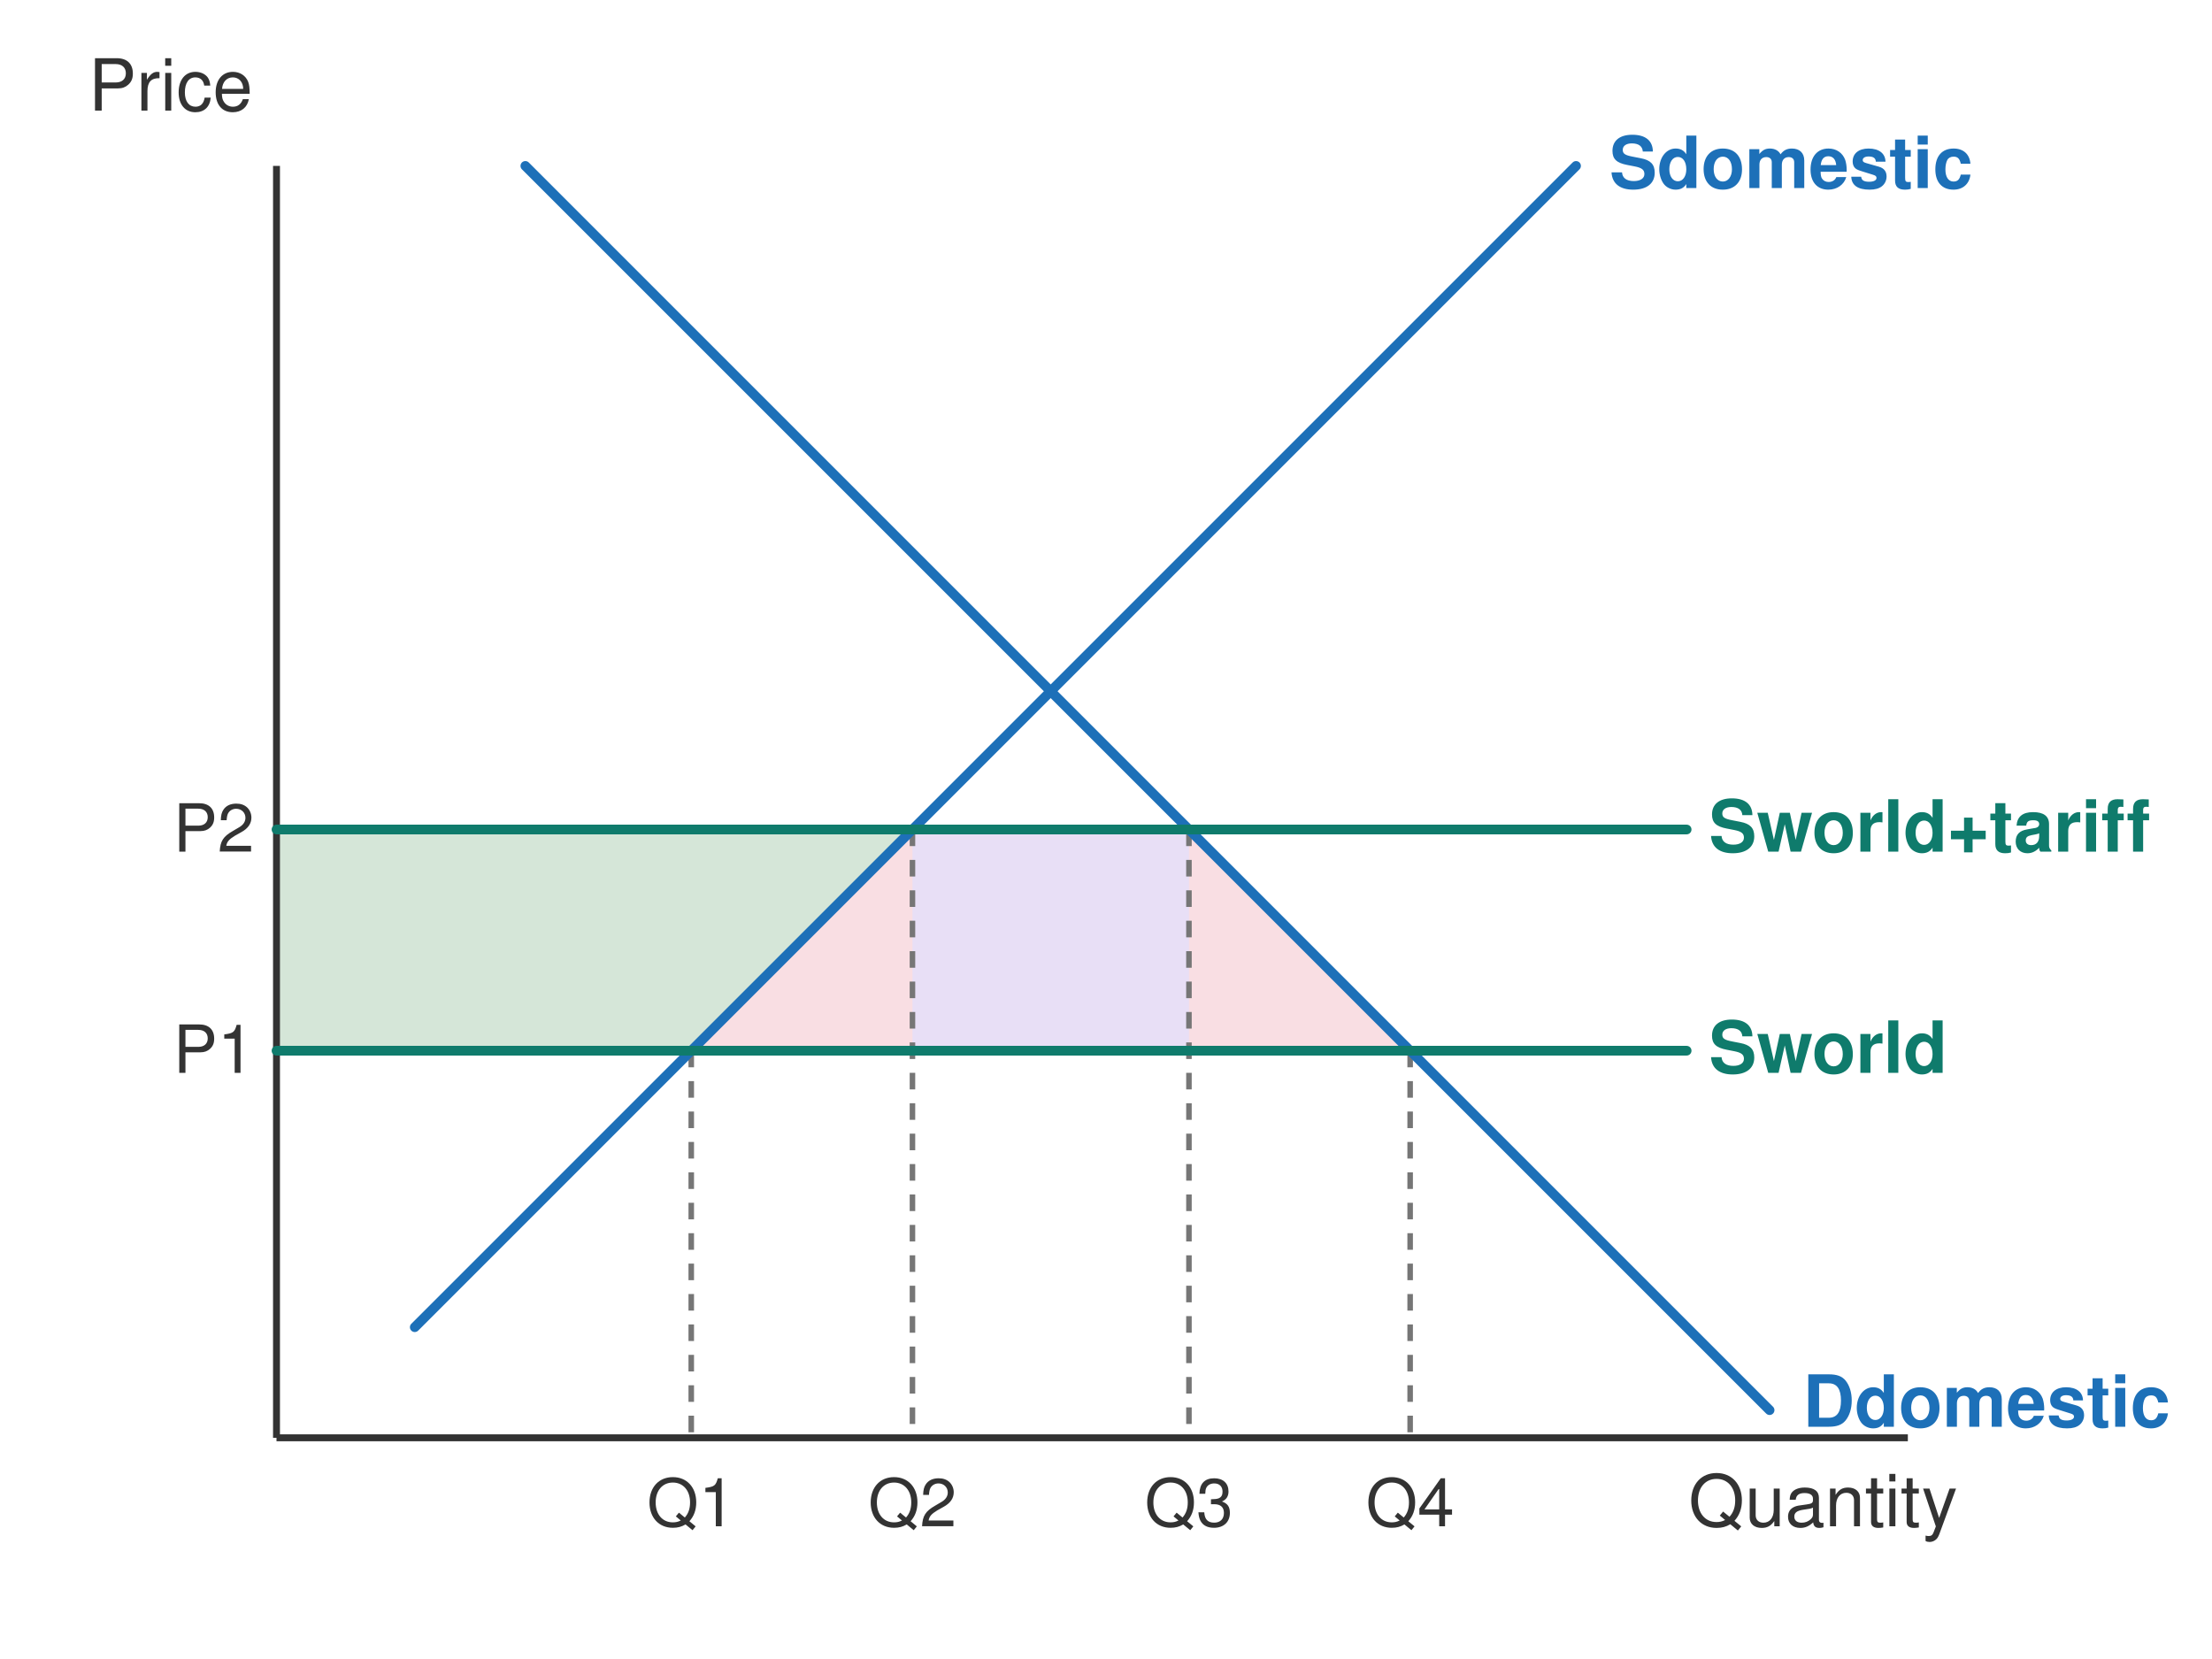
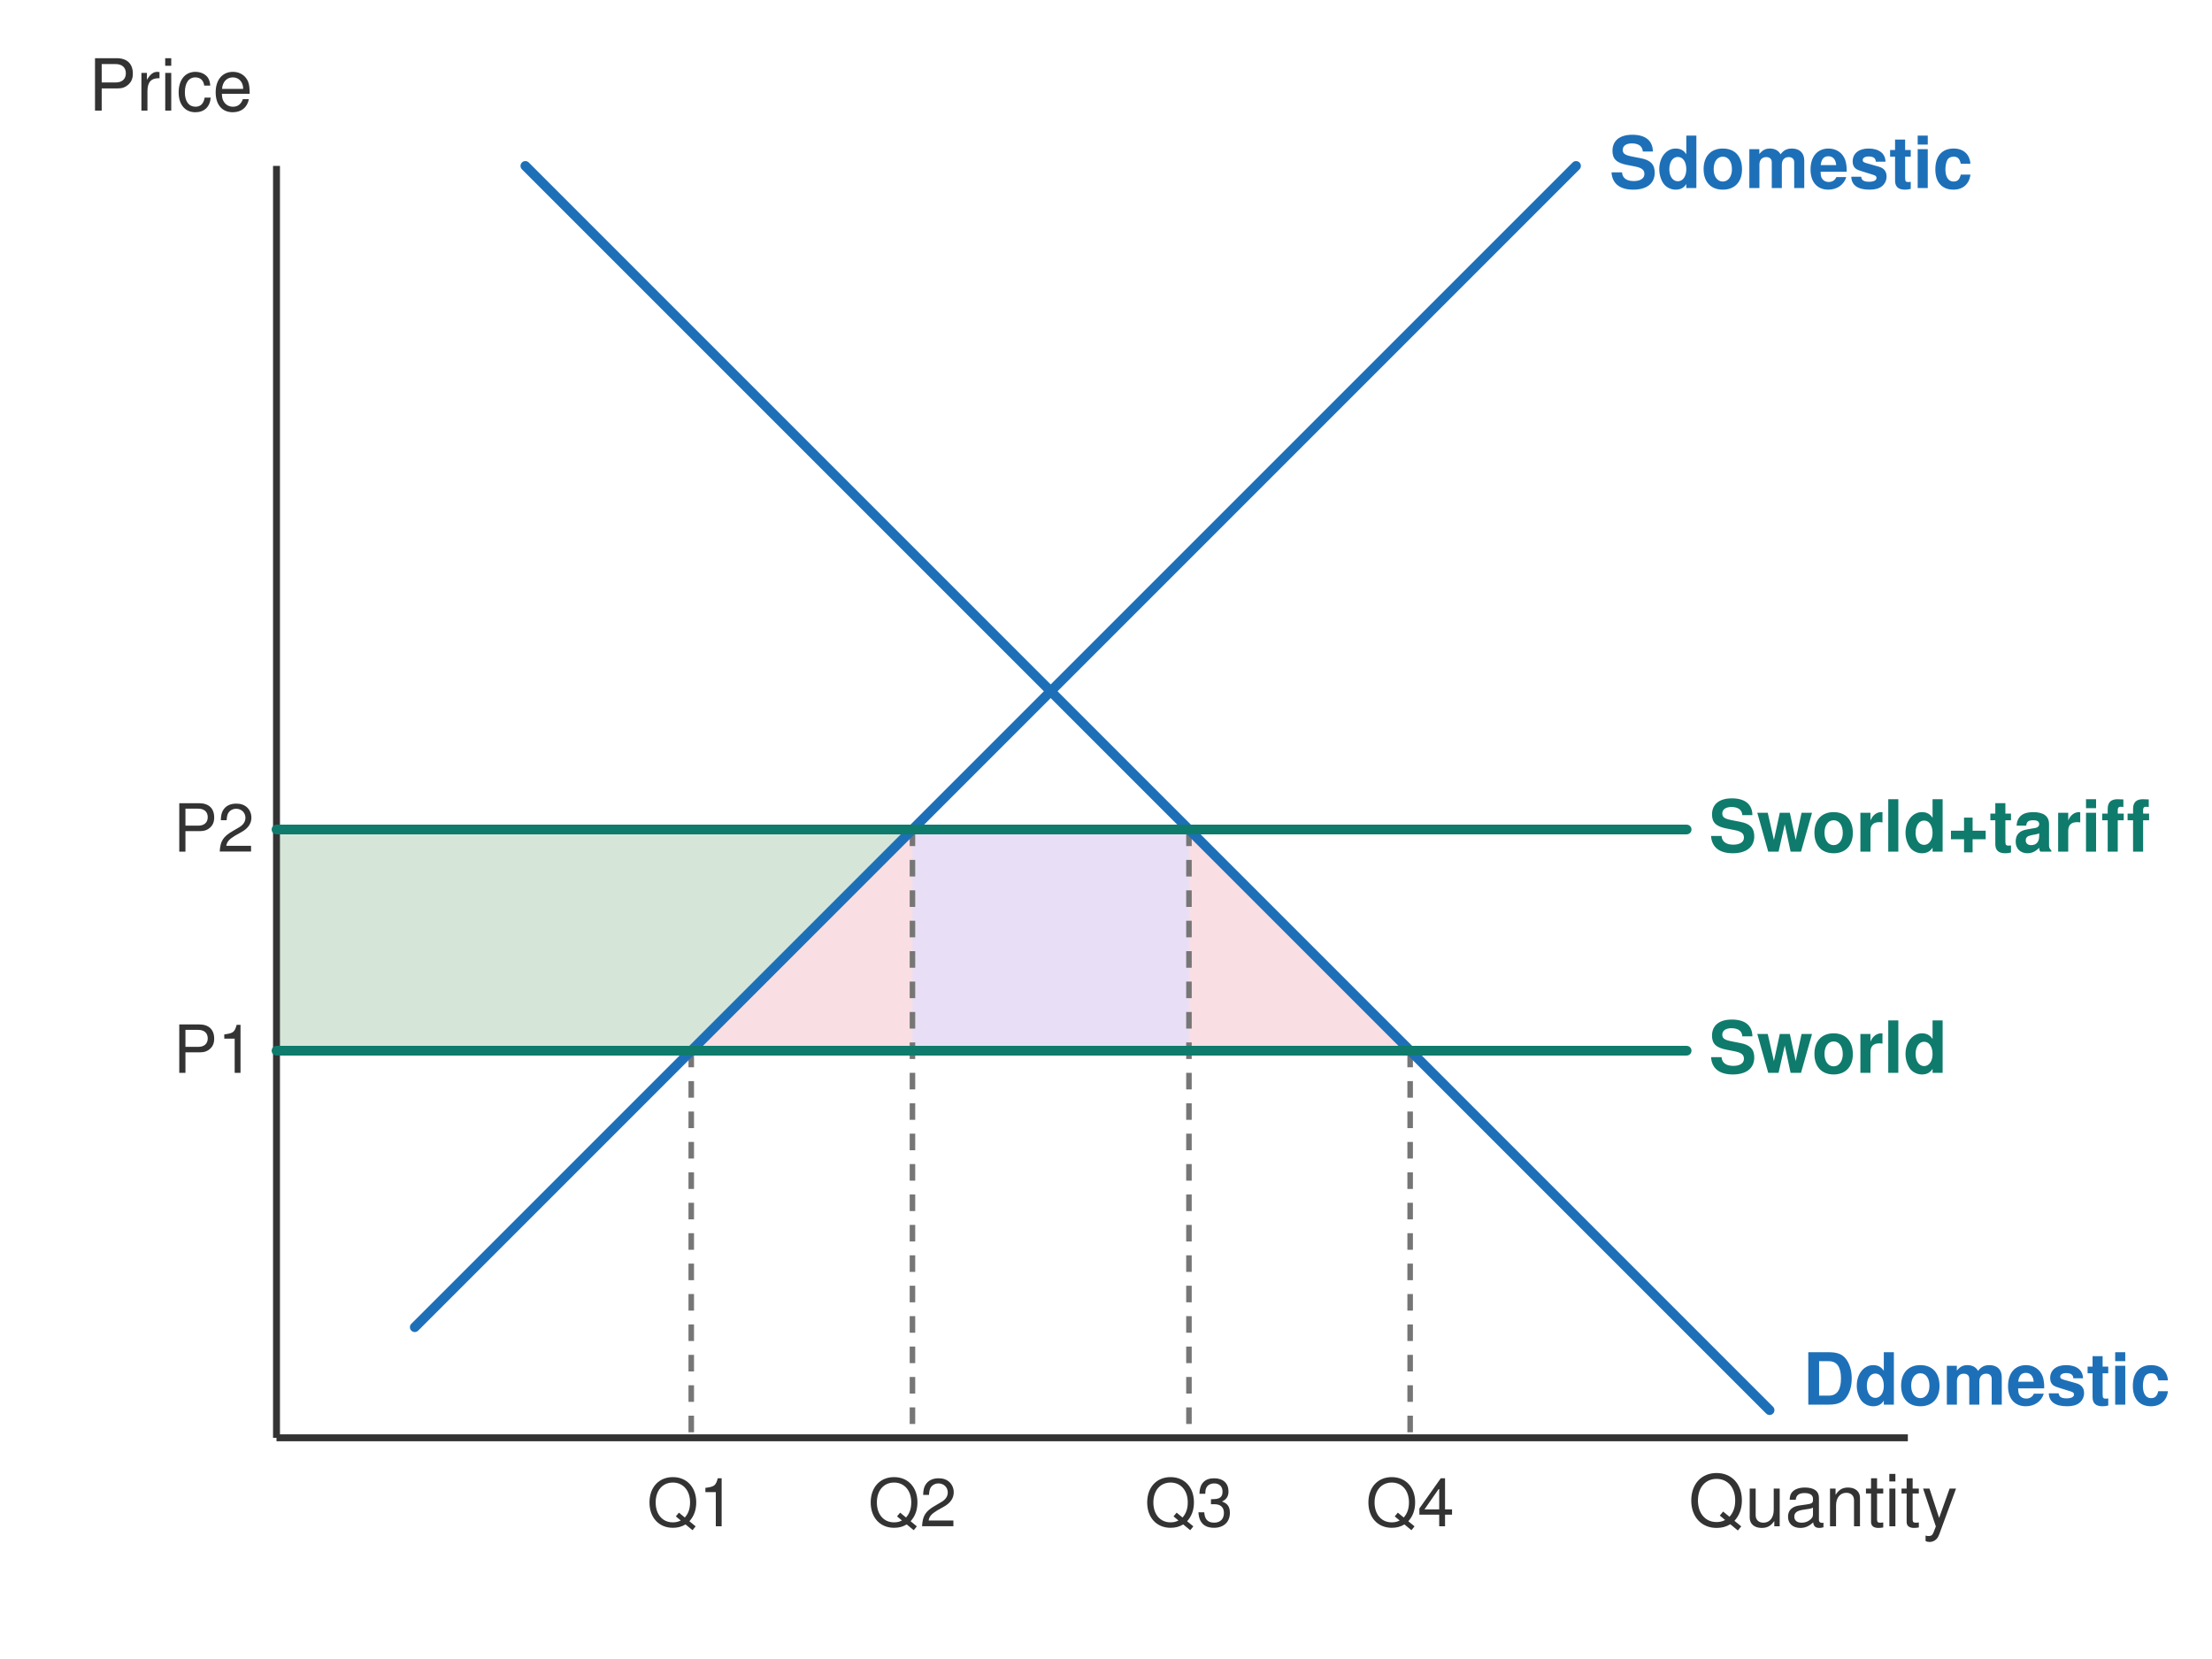
<svg xmlns="http://www.w3.org/2000/svg" viewBox="0 0 800 600" role="img" aria-labelledby="t d" font-family="Helvetica Neue, Helvetica, Arial, sans-serif">
  <path d="M 100,300 L 330,300 L 250,380 L 100,380 Z" fill="#2e8540" fill-opacity="0.2" stroke="none" />
  <rect x="330" y="300" width="100" height="80" fill="#6929c4" fill-opacity="0.15" stroke="none" />
  <path d="M 250,380 L 330,300 L 330,380 Z" fill="#d52349" fill-opacity="0.15" stroke="none" />
  <path d="M 430,300 L 510,380 L 430,380 Z" fill="#d52349" fill-opacity="0.15" stroke="none" />
  <line x1="250" y1="380" x2="250" y2="520" stroke="#767676" stroke-width="2" stroke-dasharray="6 5" />
  <line x1="330" y1="300" x2="330" y2="520" stroke="#767676" stroke-width="2" stroke-dasharray="6 5" />
  <line x1="430" y1="300" x2="430" y2="520" stroke="#767676" stroke-width="2" stroke-dasharray="6 5" />
  <line x1="510" y1="380" x2="510" y2="520" stroke="#767676" stroke-width="2" stroke-dasharray="6 5" />
  <line x1="100" y1="60" x2="100" y2="520" stroke="#333333" stroke-width="2.5" />
  <line x1="100" y1="520" x2="690" y2="520" stroke="#333333" stroke-width="2.5" />
  <text x="32" y="40" font-size="26" fill="#333333">Price</text>
  <text x="708" y="552" font-size="26" fill="#333333" text-anchor="end">Quantity</text>
  <line x1="150" y1="480" x2="570" y2="60" stroke="#1d70b8" stroke-width="3.5" stroke-linecap="round" />
  <line x1="190" y1="60" x2="640" y2="510" stroke="#1d70b8" stroke-width="3.5" stroke-linecap="round" />
  <line x1="100" y1="380" x2="610" y2="380" stroke="#0f7b6c" stroke-width="3.5" stroke-linecap="round" />
  <line x1="100" y1="300" x2="610" y2="300" stroke="#0f7b6c" stroke-width="3.5" stroke-linecap="round" />
  <text x="582" y="68" font-size="26" font-weight="700" fill="#1d70b8">Sdomestic</text>
-   <text x="652" y="516" font-size="26" font-weight="700" fill="#1d70b8">Ddomestic</text>
+   <text x="652" y="508" font-size="26" font-weight="700" fill="#1d70b8">Ddomestic</text>
  <text x="618" y="308" font-size="26" font-weight="700" fill="#0f7b6c">Sworld+tariff</text>
  <text x="618" y="388" font-size="26" font-weight="700" fill="#0f7b6c">Sworld</text>
  <text x="92" y="308" font-size="24" fill="#333333" text-anchor="end">P2</text>
  <text x="92" y="388" font-size="24" fill="#333333" text-anchor="end">P1</text>
  <text x="250" y="552" font-size="24" fill="#333333" text-anchor="middle">Q1</text>
  <text x="330" y="552" font-size="24" fill="#333333" text-anchor="middle">Q2</text>
  <text x="430" y="552" font-size="24" fill="#333333" text-anchor="middle">Q3</text>
  <text x="510" y="552" font-size="24" fill="#333333" text-anchor="middle">Q4</text>
</svg>
